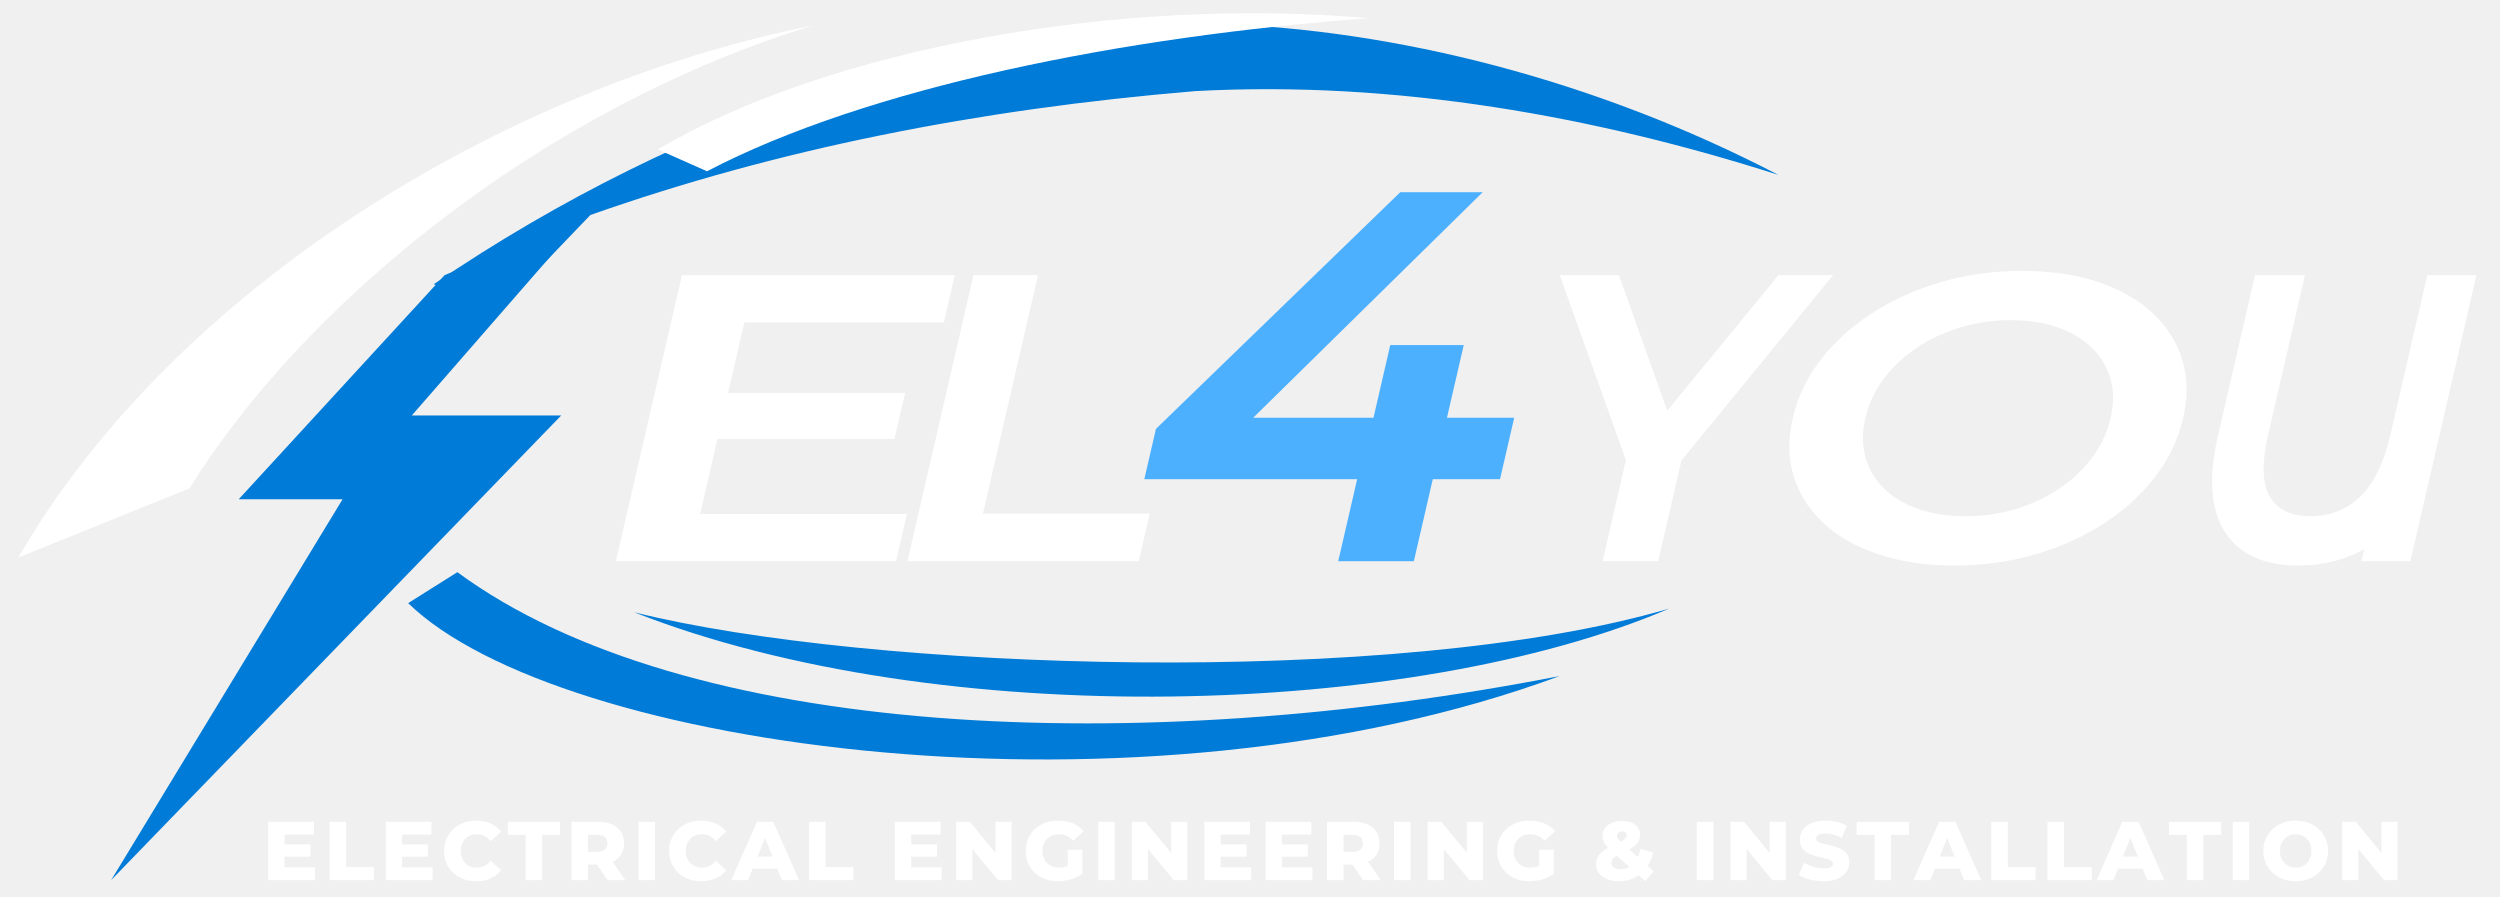
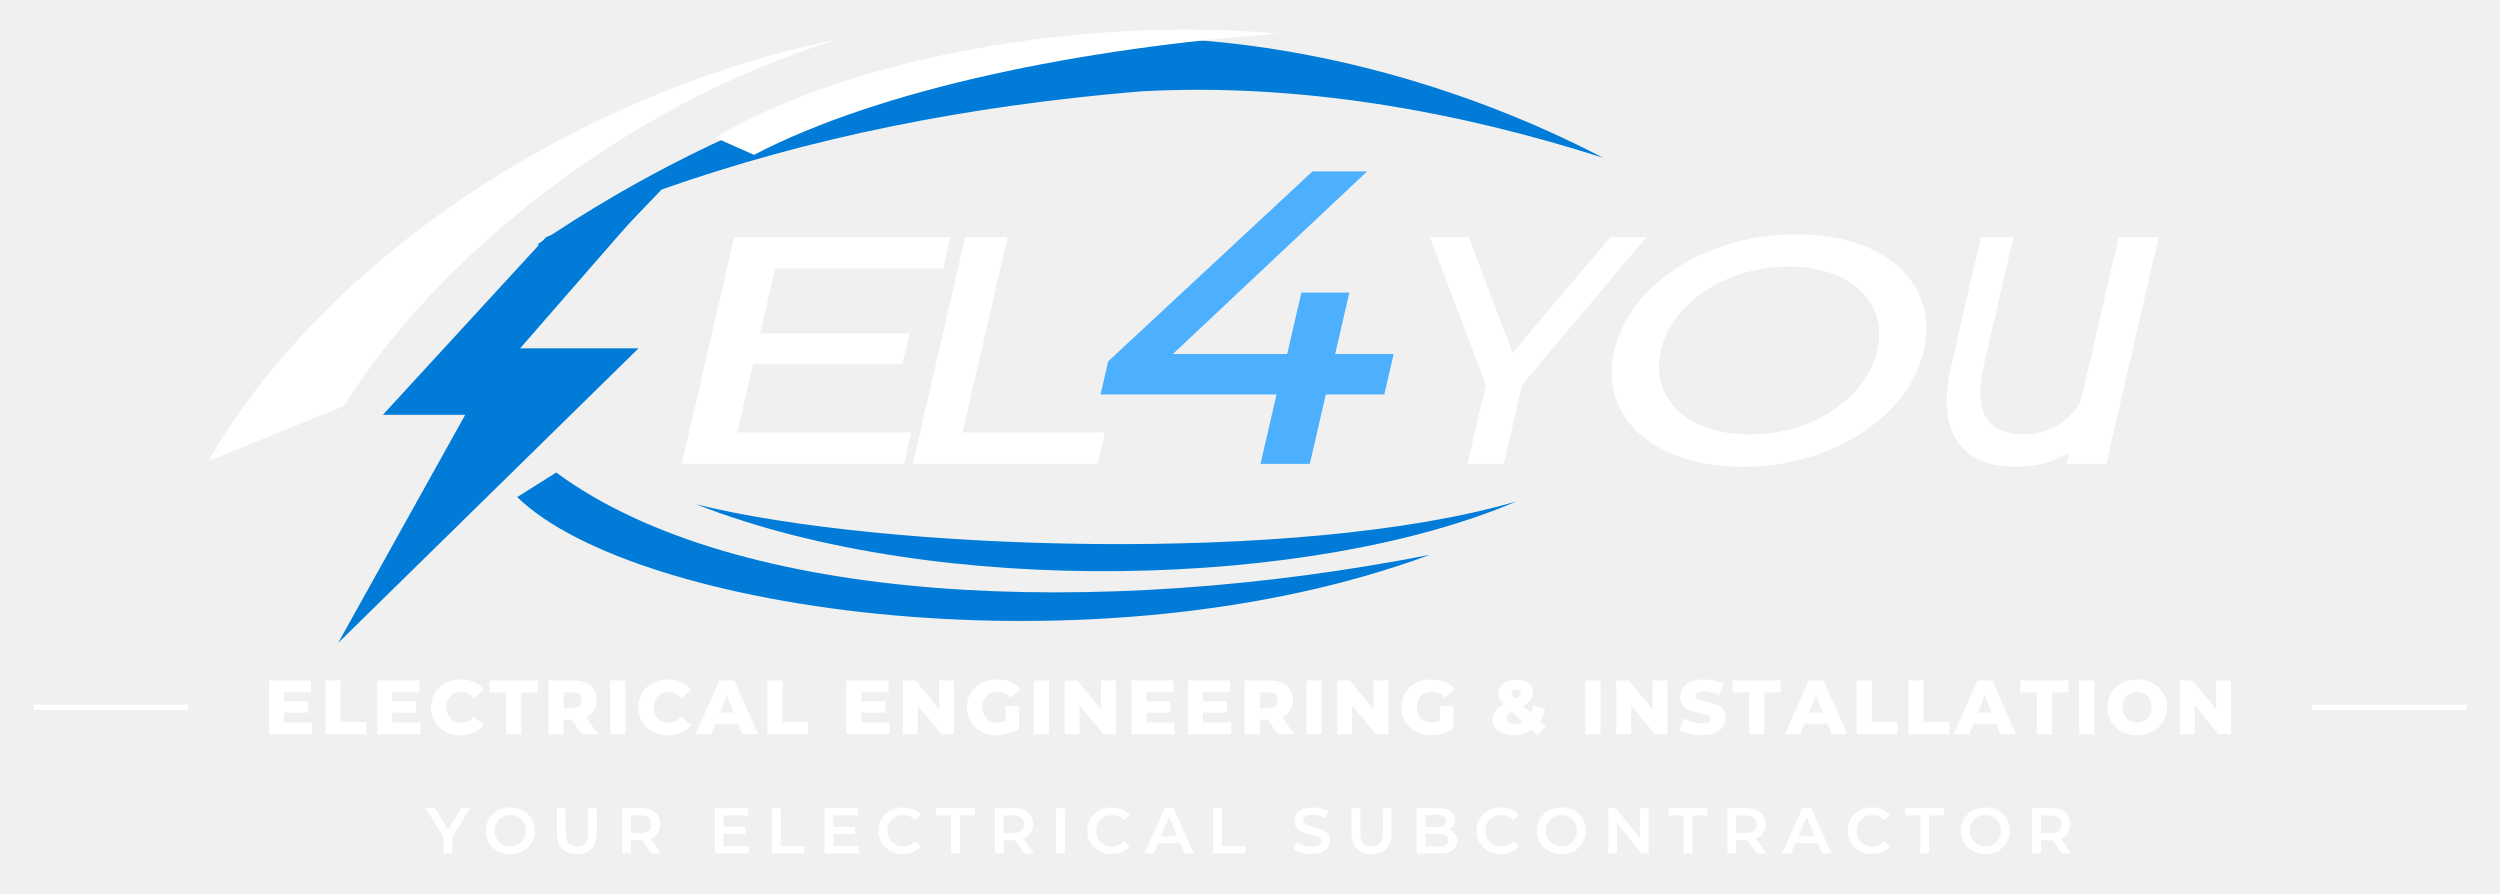
- <svg xmlns="http://www.w3.org/2000/svg" viewBox="24 14 1372 492" width="1372" height="492">
-   <path fill="#FFFFFF" d="M470 28C300 62 120 172 34 320L128 282C190 182 320 74 470 28Z" />
-   <path fill="#007BD7" d="M1000 110C900 58 790 30 690 27C560 24 400 76 262 170L300 182L348 132C450 96 560 74 680 64C790 58 900 78 1000 110Z" />
-   <path fill="#FFFFFF" d="M775 24C640 12 480 40 385 96L412 108C500 62 640 34 775 24Z" />
-   <path fill="#007BD7" d="M345 133L268 165L155 288H212L85 497L332 242H250Z" />
-   <path fill="#007BD7" d="M275 328L248 345C330 425 650 470 880 385C650 430 400 420 275 328Z" />
-   <path fill="#007BD7" d="M372 350C500 382 790 392 940 348C800 408 540 416 372 350Z" />
-   <path fill="#FFFFFF" d="M362 322 398.25 165H548L542.02 190.92H432.52L408.24 296.08H521.74L515.76 322ZM414.72 254.88 420.53 229.7H520.71L514.89 254.88Z" />
-   <path fill="#FFFFFF" d="M522 322 558.25 165H593.64L563.43 295.85H654.98L648.95 322Z" />
-   <path fill="#4DB0FF" d="M652 276.99 658.38 249.37 792.48 119.47H837.72L705.53 249.37L685.63 243.25H855L847.21 276.99ZM758.41 322 768.81 276.99 777.77 243.25 786.97 203.38H827.3L799.92 322Z" />
-   <path fill="#FFFFFF" d="M903.51 322 917.97 259.35 920.54 278.39 880 165H912.47L944.54 255.02H926.15L1000.05 165H1030L937.2 278.39L948.47 259.35L934 322Z" />
-   <path fill="#FFFFFF" d="M1096.51 324.35Q1073.39 324.35 1055.14 318.29Q1036.88 312.24 1024.97 301.31Q1013.07 290.39 1008.46 275.67Q1003.85 260.95 1007.88 243.48Q1011.92 226 1023.31 211.32Q1034.71 196.63 1051.7 185.67Q1068.68 174.71 1089.65 168.68Q1110.62 162.65 1133.77 162.65Q1156.97 162.65 1175.07 168.65Q1193.17 174.65 1205.06 185.55Q1216.95 196.46 1221.55 211.2Q1226.15 225.95 1222.1 243.5Q1218.05 261.04 1206.64 275.8Q1195.22 290.56 1178.3 301.46Q1161.38 312.35 1140.51 318.35Q1119.64 324.35 1096.51 324.35ZM1102.68 297.29Q1117.16 297.29 1130.28 293.33Q1143.41 289.37 1154.16 282.13Q1164.91 274.9 1172.25 265.07Q1179.58 255.25 1182.31 243.45Q1185.03 231.64 1182.24 221.89Q1179.45 212.13 1172.03 204.89Q1164.61 197.64 1153.3 193.68Q1142 189.71 1127.52 189.71Q1113.05 189.71 1099.85 193.68Q1086.66 197.65 1075.85 204.91Q1065.05 212.16 1057.73 221.94Q1050.41 231.71 1047.7 243.44Q1044.99 255.18 1047.78 265Q1050.56 274.83 1057.99 282.13Q1065.42 289.42 1076.81 293.36Q1088.21 297.29 1102.68 297.29Z" />
-   <path fill="#FFFFFF" d="M1285.5 324.35Q1257.01 324.35 1245.12 306.08Q1233.23 287.8 1241.2 253.3L1261.58 165H1288.97L1268.82 252.26Q1263.37 275.88 1269.69 286.58Q1276.01 297.29 1291.99 297.29Q1308 297.29 1319.25 286.58Q1330.49 275.88 1335.94 252.26L1356.09 165H1383L1362.61 253.3Q1354.65 287.8 1334.32 306.08Q1313.99 324.35 1285.5 324.35ZM1319.92 322 1356.17 165H1383.05L1346.8 322Z" />
+ <svg xmlns="http://www.w3.org/2000/svg" viewBox="11 59.72 1489 532.28" width="1489" height="532.28">
+   <g transform="translate(755.5 422.0) scale(0.86) translate(-755.5 -422.0)">
+     <path fill="#FFFFFF" d="M470 28C300 62 120 172 34 320L128 282C190 182 320 74 470 28Z" />
+     <path fill="#007BD7" d="M1000 110C900 58 790 30 690 27C560 24 400 76 262 170L300 182L348 132C450 96 560 74 680 64C790 58 900 78 1000 110Z" />
+     <path fill="#FFFFFF" d="M775 24C640 12 480 40 385 96L412 108C500 62 640 34 775 24Z" />
+     <path fill="#007BD7" d="M345 133L268 165L155 288H212L124 446L332 242H250Z" />
+     <path fill="#007BD7" d="M275 328L248 345C330 425 650 470 880 385C650 430 400 420 275 328Z" />
+     <path fill="#007BD7" d="M372 350C500 382 790 392 940 348C800 408 540 416 372 350Z" />
+     <path fill="#FFFFFF" d="M362 322 398.25 165H548L542.98 186.73H426.58L400.37 300.27H520.97L515.95 322ZM408.64 252.91 413.56 231.62H519.74L514.83 252.91Z" />
+     <path fill="#FFFFFF" d="M522 322 558.25 165H587.62L556.39 300.27H654.97L649.96 322Z" />
+     <path fill="#4DB0FF" d="M652 273.93 657.29 251 798.73 119.47H836.59L696.68 251L679.69 245.9H854.99L848.52 273.93ZM762.78 322 773.88 273.93 781.27 245.9 791.09 203.38H824.32L796.93 322Z" />
+     <path fill="#FFFFFF" d="M906.16 322 920.21 261.16 922.4 276.53 880 165H906.96L942.05 257.4H927.05L1005.01 165H1030L936.1 276.53L945.39 261.16L931.35 322Z" />
+     <path fill="#FFFFFF" d="M1096.61 323.98Q1073.51 323.98 1055.25 317.93Q1036.99 311.88 1025.05 301Q1013.12 290.13 1008.48 275.5Q1003.85 260.87 1007.86 243.5Q1011.87 226.13 1023.26 211.5Q1034.65 196.87 1051.65 185.97Q1068.65 175.06 1089.6 169.04Q1110.55 163.02 1133.71 163.02Q1156.88 163.02 1174.98 169Q1193.07 174.98 1205 185.82Q1216.92 196.65 1221.53 211.36Q1226.15 226.06 1222.12 243.52Q1218.09 260.98 1206.69 275.66Q1195.29 290.35 1178.36 301.18Q1161.44 312.02 1140.58 318Q1119.72 323.98 1096.61 323.98ZM1101.72 301.6Q1117.88 301.6 1132.47 297.27Q1147.07 292.94 1158.97 285.06Q1170.88 277.18 1178.95 266.6Q1187.03 256.02 1189.93 243.43Q1192.84 230.84 1189.66 220.35Q1186.49 209.86 1178.21 201.96Q1169.93 194.07 1157.32 189.73Q1144.71 185.4 1128.55 185.4Q1112.39 185.4 1097.71 189.74Q1083.02 194.08 1071.05 201.99Q1059.08 209.9 1051.03 220.41Q1042.97 230.92 1040.09 243.43Q1037.2 255.94 1040.37 266.52Q1043.54 277.1 1051.83 285.05Q1060.11 293.01 1072.84 297.3Q1085.56 301.6 1101.72 301.6Z" />
+     <path fill="#FFFFFF" d="M1285.63 323.98Q1257.22 323.98 1245.23 306.08Q1233.23 288.17 1241.15 253.88L1261.67 165H1284.2L1263.88 253Q1258.04 278.29 1265.35 289.95Q1272.65 301.6 1290.99 301.6Q1309.34 301.6 1322.02 289.95Q1334.71 278.29 1340.54 253L1360.86 165H1383L1362.48 253.88Q1354.56 288.17 1334.3 306.08Q1314.04 323.98 1285.63 323.98ZM1320.84 322 1357.08 165H1384.77L1348.53 322Z" />
+   </g>
  <path fill="#FFFFFF" d="M171.22 497V465H196.28V472.02H180.15V489.98H196.89V497ZM179.52 484.13V477.4H194.37V484.13Z" />
  <path fill="#FFFFFF" d="M204.88 497V465H213.94V489.83H229.19V497Z" />
  <path fill="#FFFFFF" d="M235.71 497V465H260.77V472.02H244.64V489.98H261.38V497ZM244.01 484.13V477.4H258.86V484.13Z" />
  <path fill="#FFFFFF" d="M285.29 497.63Q281.51 497.63 278.29 496.42Q275.07 495.21 272.71 492.98Q270.34 490.74 269.03 487.7Q267.72 484.66 267.72 481Q267.72 477.34 269.03 474.3Q270.34 471.26 272.71 469.02Q275.09 466.79 278.3 465.58Q281.52 464.37 285.31 464.37Q289.73 464.37 293.23 465.91Q296.73 467.45 299.05 470.38L293.3 475.6Q291.77 473.77 289.9 472.81Q288.03 471.84 285.76 471.84Q283.78 471.84 282.15 472.48Q280.53 473.13 279.35 474.35Q278.16 475.56 277.51 477.25Q276.85 478.94 276.85 481Q276.85 483.06 277.51 484.75Q278.16 486.44 279.35 487.65Q280.53 488.87 282.15 489.52Q283.78 490.16 285.76 490.16Q288.03 490.16 289.9 489.19Q291.77 488.23 293.3 486.39L299.05 491.6Q296.73 494.51 293.23 496.07Q289.73 497.63 285.29 497.63Z" />
  <path fill="#FFFFFF" d="M312.46 497V472.17H302.65V465H331.33V472.17H321.52V497Z" />
  <path fill="#FFFFFF" d="M337.65 497V465H351.94Q358.95 465 362.72 468.17Q366.49 471.34 366.49 476.83Q366.49 480.46 364.76 483.08Q363.03 485.71 359.84 487.1Q356.65 488.5 352.25 488.5H342.68L346.71 484.69V497ZM357.43 497 349.48 485.36H359.11L367.14 497ZM346.71 485.68 342.68 481.51H351.72Q354.56 481.51 355.96 480.27Q357.36 479.02 357.36 476.83Q357.36 474.62 355.96 473.38Q354.56 472.14 351.72 472.14H342.68L346.71 467.96Z" />
  <path fill="#FFFFFF" d="M374.42 497V465H383.48V497Z" />
  <path fill="#FFFFFF" d="M408.79 497.63Q405 497.63 401.79 496.42Q398.57 495.21 396.2 492.98Q393.84 490.74 392.53 487.7Q391.21 484.66 391.21 481Q391.21 477.34 392.53 474.3Q393.84 471.26 396.21 469.02Q398.58 466.79 401.8 465.58Q405.02 464.37 408.8 464.37Q413.23 464.37 416.73 465.91Q420.23 467.45 422.55 470.38L416.8 475.6Q415.27 473.77 413.4 472.81Q411.53 471.84 409.25 471.84Q407.28 471.84 405.65 472.48Q404.02 473.13 402.84 474.35Q401.66 475.56 401.01 477.25Q400.35 478.94 400.35 481Q400.35 483.06 401.01 484.75Q401.66 486.44 402.84 487.65Q404.02 488.87 405.65 489.52Q407.28 490.16 409.25 490.16Q411.53 490.16 413.4 489.19Q415.27 488.23 416.8 486.39L422.55 491.6Q420.23 494.51 416.73 496.07Q413.23 497.63 408.79 497.63Z" />
  <path fill="#FFFFFF" d="M425.32 497 439.45 465H448.37L462.51 497H453.12L442.06 469.42H445.62L434.56 497ZM433.04 490.77 435.38 484.11H451L453.35 490.77Z" />
  <path fill="#FFFFFF" d="M468.05 497V465H477.11V489.83H492.36V497Z" />
  <path fill="#FFFFFF" d="M515.12 497V465H540.19V472.02H524.06V489.98H540.79V497ZM523.42 484.13V477.4H538.28V484.13Z" />
  <path fill="#FFFFFF" d="M548.79 497V465H556.24L573.86 486.32H570.34V465H579.21V497H571.76L554.14 475.68H557.66V497Z" />
  <path fill="#FFFFFF" d="M604.57 497.63Q600.74 497.63 597.52 496.42Q594.29 495.21 591.92 492.98Q589.55 490.74 588.24 487.7Q586.93 484.66 586.93 481Q586.93 477.34 588.24 474.3Q589.55 471.26 591.94 469.02Q594.34 466.79 597.6 465.58Q600.85 464.37 604.76 464.37Q609.26 464.37 612.82 465.87Q616.38 467.37 618.75 470.2L612.97 475.41Q611.33 473.62 609.42 472.73Q607.51 471.84 605.21 471.84Q603.16 471.84 601.47 472.48Q599.78 473.13 598.58 474.35Q597.37 475.56 596.72 477.24Q596.06 478.91 596.06 481Q596.06 483.01 596.72 484.7Q597.37 486.39 598.58 487.61Q599.78 488.84 601.43 489.5Q603.08 490.16 605.1 490.16Q607.13 490.16 609.03 489.5Q610.94 488.83 612.92 487.22L618.01 493.56Q615.24 495.54 611.64 496.59Q608.05 497.63 604.57 497.63ZM618.01 493.56 609.98 492.4V480.32H618.01Z" />
  <path fill="#FFFFFF" d="M626.72 497V465H635.78V497Z" />
  <path fill="#FFFFFF" d="M645.16 497V465H652.61L670.23 486.32H666.71V465H675.58V497H668.13L650.51 475.68H654.03V497Z" />
  <path fill="#FFFFFF" d="M684.95 497V465H710.01V472.02H693.88V489.98H710.61V497ZM693.24 484.13V477.4H708.1V484.13Z" />
  <path fill="#FFFFFF" d="M718.61 497V465H743.67V472.02H727.54V489.98H744.28V497ZM726.91 484.13V477.4H741.77V484.13Z" />
  <path fill="#FFFFFF" d="M752.27 497V465H766.55Q773.57 465 777.34 468.17Q781.11 471.34 781.11 476.83Q781.11 480.46 779.38 483.08Q777.64 485.71 774.45 487.1Q771.26 488.5 766.87 488.5H757.29L761.33 484.69V497ZM772.05 497 764.1 485.36H773.73L781.75 497ZM761.33 485.68 757.29 481.51H766.34Q769.17 481.51 770.57 480.27Q771.97 479.02 771.97 476.83Q771.97 474.62 770.57 473.38Q769.17 472.14 766.34 472.14H757.29L761.33 467.96Z" />
  <path fill="#FFFFFF" d="M789.04 497V465H798.1V497Z" />
  <path fill="#FFFFFF" d="M807.48 497V465H814.93L832.55 486.32H829.03V465H837.9V497H830.45L812.83 475.68H816.35V497Z" />
  <path fill="#FFFFFF" d="M863.27 497.63Q859.44 497.63 856.21 496.42Q852.99 495.21 850.61 492.98Q848.24 490.74 846.93 487.7Q845.62 484.66 845.62 481Q845.62 477.34 846.93 474.3Q848.24 471.26 850.64 469.02Q853.03 466.79 856.29 465.58Q859.55 464.37 863.45 464.37Q867.95 464.37 871.51 465.87Q875.08 467.37 877.44 470.2L871.66 475.41Q870.02 473.62 868.12 472.73Q866.21 471.84 863.9 471.84Q861.85 471.84 860.16 472.48Q858.47 473.13 857.27 474.35Q856.06 475.56 855.41 477.24Q854.75 478.91 854.75 481Q854.75 483.01 855.41 484.7Q856.06 486.39 857.27 487.61Q858.47 488.84 860.12 489.5Q861.77 490.16 863.79 490.16Q865.82 490.16 867.73 489.5Q869.64 488.83 871.62 487.22L876.7 493.56Q873.93 495.54 870.34 496.59Q866.74 497.63 863.27 497.63ZM876.7 493.56 868.68 492.4V480.32H876.7Z" />
  <path fill="#FFFFFF" d="M926.94 497.57 907.96 480.6Q906.39 479.23 905.41 477.94Q904.42 476.64 903.95 475.36Q903.47 474.08 903.47 472.77Q903.47 470.32 904.81 468.46Q906.14 466.6 908.55 465.56Q910.96 464.52 914.2 464.52Q917.18 464.52 919.39 465.46Q921.6 466.39 922.83 468.13Q924.07 469.86 924.07 472.23Q924.07 474.33 923.01 476.05Q921.95 477.78 919.74 479.24Q917.52 480.7 914.06 482.13Q911.97 483.01 910.72 483.87Q909.46 484.73 908.92 485.64Q908.37 486.54 908.37 487.66Q908.37 488.61 908.96 489.38Q909.56 490.16 910.65 490.59Q911.74 491.03 913.26 491.03Q915.9 491.03 918.15 489.73Q920.4 488.42 922 485.91Q923.61 483.39 924.24 479.82L931.21 481.93Q930.2 486.61 927.59 490.15Q924.97 493.68 921.14 495.66Q917.32 497.63 912.62 497.63Q908.95 497.63 906.07 496.46Q903.19 495.29 901.53 493.26Q899.87 491.22 899.87 488.62Q899.87 486.1 900.98 484.13Q902.09 482.17 904.44 480.53Q906.8 478.9 910.44 477.38Q912.87 476.34 914.25 475.51Q915.63 474.68 916.21 473.93Q916.79 473.18 916.79 472.42Q916.79 471.46 916.14 470.86Q915.49 470.26 914.23 470.26Q912.87 470.26 912.12 470.94Q911.37 471.61 911.37 472.64Q911.37 473.24 911.63 473.83Q911.9 474.41 912.65 475.19Q913.4 475.98 914.77 477.22L931.62 492.21Z" />
  <path fill="#FFFFFF" d="M955.22 497V465H964.28V497Z" />
  <path fill="#FFFFFF" d="M973.66 497V465H981.11L998.73 486.32H995.21V465H1004.08V497H996.63L979.01 475.68H982.53V497Z" />
  <path fill="#FFFFFF" d="M1024.66 497.63Q1020.73 497.63 1017.1 496.66Q1013.46 495.69 1011.18 494.14L1014.16 487.44Q1016.32 488.84 1019.14 489.71Q1021.95 490.58 1024.72 490.58Q1026.61 490.58 1027.74 490.25Q1028.87 489.93 1029.39 489.34Q1029.92 488.75 1029.92 487.98Q1029.92 486.9 1028.93 486.26Q1027.94 485.62 1026.33 485.21Q1024.71 484.79 1022.78 484.38Q1020.85 483.97 1018.9 483.34Q1016.96 482.71 1015.34 481.68Q1013.73 480.65 1012.74 478.96Q1011.76 477.28 1011.76 474.72Q1011.76 471.87 1013.32 469.53Q1014.89 467.18 1018.05 465.77Q1021.2 464.37 1025.93 464.37Q1029.05 464.37 1032.09 465.07Q1035.13 465.77 1037.51 467.17L1034.74 473.85Q1032.45 472.62 1030.21 472.02Q1027.97 471.42 1025.86 471.42Q1023.99 471.42 1022.85 471.81Q1021.71 472.19 1021.21 472.84Q1020.7 473.48 1020.7 474.27Q1020.7 475.32 1021.69 475.94Q1022.68 476.56 1024.29 476.95Q1025.91 477.34 1027.85 477.74Q1029.8 478.15 1031.73 478.77Q1033.66 479.4 1035.27 480.42Q1036.89 481.44 1037.88 483.11Q1038.86 484.78 1038.86 487.3Q1038.86 490.1 1037.29 492.44Q1035.71 494.79 1032.57 496.21Q1029.43 497.63 1024.66 497.63Z" />
  <path fill="#FFFFFF" d="M1052.75 497V472.17H1042.94V465H1071.62V472.17H1061.8V497Z" />
  <path fill="#FFFFFF" d="M1074.08 497 1088.21 465H1097.13L1111.27 497H1101.88L1090.82 469.42H1094.38L1083.32 497ZM1081.81 490.77 1084.14 484.11H1099.77L1102.11 490.77Z" />
  <path fill="#FFFFFF" d="M1116.81 497V465H1125.87V489.83H1141.13V497Z" />
  <path fill="#FFFFFF" d="M1147.64 497V465H1156.7V489.83H1171.95V497Z" />
  <path fill="#FFFFFF" d="M1174.61 497 1188.74 465H1197.66L1211.8 497H1202.41L1191.35 469.42H1194.91L1183.85 497ZM1182.34 490.77 1184.67 484.11H1200.3L1202.64 490.77Z" />
  <path fill="#FFFFFF" d="M1224.12 497V472.17H1214.31V465H1242.99V472.17H1233.18V497Z" />
  <path fill="#FFFFFF" d="M1249.31 497V465H1258.37V497Z" />
  <path fill="#FFFFFF" d="M1283.9 497.63Q1280.06 497.63 1276.79 496.4Q1273.53 495.16 1271.15 492.91Q1268.76 490.67 1267.43 487.63Q1266.1 484.59 1266.1 480.99Q1266.1 477.38 1267.43 474.36Q1268.76 471.35 1271.15 469.09Q1273.54 466.83 1276.79 465.6Q1280.04 464.37 1283.88 464.37Q1287.74 464.37 1290.97 465.6Q1294.21 466.83 1296.6 469.08Q1298.98 471.33 1300.31 474.35Q1301.64 477.37 1301.64 480.99Q1301.64 484.6 1300.31 487.64Q1298.98 490.68 1296.6 492.93Q1294.21 495.17 1290.97 496.4Q1287.74 497.63 1283.9 497.63ZM1283.88 490.16Q1285.71 490.16 1287.28 489.51Q1288.85 488.86 1290.02 487.66Q1291.19 486.46 1291.85 484.77Q1292.5 483.08 1292.5 481Q1292.5 478.91 1291.85 477.23Q1291.2 475.55 1290.02 474.34Q1288.85 473.14 1287.28 472.49Q1285.72 471.84 1283.88 471.84Q1282.04 471.84 1280.47 472.49Q1278.9 473.14 1277.73 474.34Q1276.55 475.55 1275.89 477.23Q1275.24 478.92 1275.24 481Q1275.24 483.07 1275.89 484.76Q1276.55 486.45 1277.72 487.66Q1278.9 488.87 1280.47 489.52Q1282.04 490.16 1283.88 490.16Z" />
  <path fill="#FFFFFF" d="M1309.37 497V465H1316.82L1334.44 486.32H1330.92V465H1339.79V497H1332.34L1314.72 475.68H1318.24V497Z" />
+   <rect x="31.0" y="479.4" width="92.0" height="3.2" fill="#FFFFFF" />
+   <rect x="1388.0" y="479.4" width="92.0" height="3.2" fill="#FFFFFF" />
+   <path fill="#FFFFFF" d="M275.12 568V557.26L276.32 560.46L264.56 541H270.16L279.52 556.53H276.36L285.77 541H290.94L279.19 560.46L280.38 557.26V568Z" />
+   <path fill="#FFFFFF" d="M314.98 568.4Q311.83 568.4 309.16 567.36Q306.48 566.31 304.51 564.44Q302.55 562.56 301.46 560.03Q300.37 557.5 300.37 554.5Q300.37 551.49 301.46 548.97Q302.55 546.44 304.52 544.56Q306.49 542.68 309.15 541.64Q311.82 540.6 314.97 540.6Q318.13 540.6 320.78 541.63Q323.44 542.67 325.4 544.54Q327.36 546.41 328.45 548.95Q329.55 551.48 329.55 554.5Q329.55 557.52 328.45 560.05Q327.36 562.59 325.4 564.46Q323.44 566.33 320.78 567.37Q318.13 568.4 314.98 568.4ZM314.97 563.83Q316.97 563.83 318.65 563.15Q320.34 562.46 321.59 561.2Q322.84 559.94 323.54 558.24Q324.24 556.54 324.24 554.49Q324.24 552.45 323.55 550.75Q322.85 549.06 321.6 547.8Q320.34 546.54 318.66 545.85Q316.97 545.17 314.97 545.17Q312.97 545.17 311.28 545.86Q309.59 546.55 308.33 547.81Q307.07 549.07 306.37 550.76Q305.67 552.46 305.67 554.49Q305.67 556.52 306.37 558.23Q307.06 559.93 308.32 561.2Q309.58 562.47 311.28 563.15Q312.97 563.83 314.97 563.83Z" />
+   <path fill="#FFFFFF" d="M354.57 568.4Q348.99 568.4 345.83 565.26Q342.67 562.13 342.67 556.2V541H347.93V556.02Q347.93 560.12 349.68 561.98Q351.43 563.83 354.61 563.83Q357.8 563.83 359.55 561.98Q361.29 560.12 361.29 556.02V541H366.46V556.2Q366.46 562.13 363.3 565.26Q360.15 568.4 354.57 568.4Z" />
+   <path fill="#FFFFFF" d="M381.5 568V541H392.63Q398.09 541 401.17 543.57Q404.25 546.13 404.25 550.65Q404.25 553.61 402.86 555.76Q401.46 557.91 398.88 559.05Q396.29 560.2 392.7 560.2H384.41L386.76 557.85V568ZM399.05 568 392.23 558.2H397.87L404.73 568ZM386.76 558.41 384.41 555.89H392.47Q395.69 555.89 397.32 554.51Q398.95 553.12 398.95 550.65Q398.95 548.14 397.32 546.77Q395.69 545.4 392.47 545.4H384.41L386.76 542.85Z" />
+   <path fill="#FFFFFF" d="M436.75 568V541H456.58V545.38H441.97V563.62H457.11V568ZM441.58 556.42V552.16H454.94V556.42Z" />
+   <path fill="#FFFFFF" d="M470.79 568V541H476.05V563.59H490.03V568Z" />
+   <path fill="#FFFFFF" d="M502.1 568V541H521.93V545.38H507.32V563.62H522.46V568ZM506.93 556.42V552.16H520.29V556.42Z" />
+   <path fill="#FFFFFF" d="M548.72 568.4Q545.6 568.4 542.95 567.37Q540.31 566.35 538.36 564.48Q536.41 562.6 535.33 560.07Q534.24 557.53 534.24 554.5Q534.24 551.47 535.33 548.93Q536.41 546.4 538.38 544.52Q540.34 542.65 542.99 541.63Q545.63 540.6 548.75 540.6Q552.09 540.6 554.86 541.76Q557.62 542.91 559.5 545.15L556.12 548.36Q554.67 546.76 552.88 545.96Q551.09 545.17 548.99 545.17Q546.93 545.17 545.21 545.85Q543.48 546.53 542.21 547.78Q540.94 549.03 540.24 550.74Q539.54 552.45 539.54 554.5Q539.54 556.55 540.24 558.26Q540.94 559.97 542.21 561.22Q543.48 562.47 545.21 563.15Q546.93 563.83 548.99 563.83Q551.09 563.83 552.88 563.04Q554.67 562.24 556.12 560.61L559.5 563.82Q557.62 566.05 554.86 567.23Q552.09 568.4 548.72 568.4Z" />
+   <path fill="#FFFFFF" d="M577.52 568V545.41H568.64V541H591.66V545.41H582.78V568Z" />
+   <path fill="#FFFFFF" d="M603.53 568V541H614.66Q620.12 541 623.2 543.57Q626.28 546.13 626.28 550.65Q626.28 553.61 624.89 555.76Q623.5 557.91 620.91 559.05Q618.33 560.2 614.74 560.2H606.44L608.79 557.85V568ZM621.08 568 614.26 558.2H619.9L626.77 568ZM608.79 558.41 606.44 555.89H614.5Q617.72 555.89 619.35 554.51Q620.98 553.12 620.98 550.65Q620.98 548.14 619.35 546.77Q617.72 545.4 614.5 545.4H606.44L608.79 542.85Z" />
+   <path fill="#FFFFFF" d="M639.93 568V541H645.19V568Z" />
+   <path fill="#FFFFFF" d="M673.05 568.4Q669.94 568.4 667.29 567.37Q664.64 566.35 662.7 564.48Q660.75 562.6 659.66 560.07Q658.58 557.53 658.58 554.5Q658.58 551.47 659.66 548.93Q660.75 546.4 662.71 544.52Q664.67 542.65 667.32 541.63Q669.97 540.6 673.08 540.6Q676.42 540.6 679.19 541.76Q681.96 542.91 683.84 545.15L680.46 548.36Q679.01 546.76 677.21 545.96Q675.42 545.17 673.32 545.17Q671.27 545.17 669.54 545.85Q667.82 546.53 666.55 547.78Q665.28 549.03 664.58 550.74Q663.88 552.45 663.88 554.5Q663.88 556.55 664.58 558.26Q665.28 559.97 666.55 561.22Q667.82 562.47 669.54 563.15Q671.27 563.83 673.32 563.83Q675.42 563.83 677.21 563.04Q679.01 562.24 680.46 560.61L683.84 563.82Q681.96 566.05 679.19 567.23Q676.42 568.4 673.05 568.4Z" />
+   <path fill="#FFFFFF" d="M692.59 568 704.71 541H709.9L722.05 568H716.55L706.23 543.78H708.32L698 568ZM698.28 561.84 699.68 557.75H714.12L715.55 561.84Z" />
+   <path fill="#FFFFFF" d="M733.54 568V541H738.8V563.59H752.78V568Z" />
+   <path fill="#FFFFFF" d="M792.15 568.4Q788.98 568.4 786.07 567.5Q783.16 566.6 781.43 565.18L783.26 561.13Q784.9 562.4 787.29 563.24Q789.68 564.07 792.17 564.07Q794.23 564.07 795.51 563.63Q796.78 563.19 797.38 562.42Q797.98 561.65 797.98 560.68Q797.98 559.48 797.1 558.75Q796.23 558.03 794.82 557.58Q793.41 557.13 791.7 556.76Q790 556.38 788.29 555.86Q786.57 555.34 785.16 554.5Q783.76 553.66 782.88 552.27Q782.01 550.89 782.01 548.73Q782.01 546.51 783.2 544.66Q784.38 542.82 786.82 541.71Q789.25 540.6 792.98 540.6Q795.43 540.6 797.84 541.21Q800.25 541.82 802.06 542.99L800.39 547.06Q798.57 545.96 796.65 545.45Q794.74 544.93 792.93 544.93Q790.93 544.93 789.65 545.41Q788.37 545.9 787.79 546.69Q787.21 547.49 787.21 548.49Q787.21 549.69 788.09 550.41Q788.96 551.13 790.37 551.55Q791.78 551.98 793.49 552.37Q795.2 552.76 796.91 553.26Q798.62 553.77 800.03 554.6Q801.43 555.42 802.31 556.8Q803.18 558.18 803.18 560.3Q803.18 562.49 801.98 564.33Q800.77 566.17 798.33 567.28Q795.88 568.4 792.15 568.4Z" />
+   <path fill="#FFFFFF" d="M827.85 568.4Q822.27 568.4 819.12 565.26Q815.96 562.13 815.96 556.2V541H821.22V556.02Q821.22 560.12 822.97 561.98Q824.72 563.83 827.9 563.83Q831.09 563.83 832.83 561.98Q834.58 560.12 834.58 556.02V541H839.75V556.2Q839.75 562.13 836.59 565.26Q833.43 568.4 827.85 568.4Z" />
+   <path fill="#FFFFFF" d="M854.79 568V541H867.54Q872.44 541 874.99 542.91Q877.55 544.82 877.55 548.03Q877.55 550.17 876.53 551.7Q875.52 553.24 873.82 554.07Q872.12 554.9 870.06 554.9L870.76 553.48Q873.11 553.48 874.95 554.31Q876.78 555.13 877.85 556.73Q878.91 558.33 878.91 560.65Q878.91 564.13 876.24 566.06Q873.56 568 868.32 568ZM860.02 563.91H867.99Q870.72 563.91 872.16 563Q873.61 562.1 873.61 560.14Q873.61 558.19 872.16 557.27Q870.72 556.35 867.99 556.35H859.62V552.32H866.94Q869.49 552.32 870.87 551.42Q872.24 550.52 872.24 548.71Q872.24 546.89 870.87 545.99Q869.49 545.09 866.94 545.09H860.02Z" />
+   <path fill="#FFFFFF" d="M904.92 568.4Q901.8 568.4 899.16 567.37Q896.51 566.35 894.56 564.48Q892.62 562.6 891.53 560.07Q890.44 557.53 890.44 554.5Q890.44 551.47 891.53 548.93Q892.62 546.4 894.58 544.52Q896.54 542.65 899.19 541.63Q901.84 540.6 904.95 540.6Q908.29 540.6 911.06 541.76Q913.83 542.91 915.71 545.15L912.32 548.36Q910.88 546.76 909.08 545.96Q907.29 545.17 905.19 545.17Q903.13 545.17 901.41 545.85Q899.69 546.53 898.42 547.78Q897.14 549.03 896.45 550.74Q895.75 552.45 895.75 554.5Q895.75 556.55 896.45 558.26Q897.14 559.97 898.42 561.22Q899.69 562.47 901.41 563.15Q903.13 563.83 905.19 563.83Q907.29 563.83 909.08 563.04Q910.88 562.24 912.32 560.61L915.71 563.82Q913.83 566.05 911.06 567.23Q908.29 568.4 904.92 568.4Z" />
+   <path fill="#FFFFFF" d="M940.95 568.4Q937.81 568.4 935.13 567.36Q932.45 566.31 930.49 564.44Q928.52 562.56 927.43 560.03Q926.34 557.5 926.34 554.5Q926.34 551.49 927.43 548.97Q928.52 546.44 930.49 544.56Q932.46 542.68 935.12 541.64Q937.79 540.6 940.94 540.6Q944.1 540.6 946.76 541.63Q949.41 542.67 951.37 544.54Q953.34 546.41 954.43 548.95Q955.52 551.48 955.52 554.5Q955.52 557.52 954.43 560.05Q953.34 562.59 951.37 564.46Q949.41 566.33 946.76 567.37Q944.1 568.4 940.95 568.4ZM940.94 563.83Q942.94 563.83 944.63 563.15Q946.31 562.46 947.56 561.2Q948.82 559.94 949.52 558.24Q950.22 556.54 950.22 554.49Q950.22 552.45 949.52 550.75Q948.82 549.06 947.57 547.8Q946.32 546.54 944.63 545.85Q942.94 545.17 940.94 545.17Q938.95 545.17 937.25 545.86Q935.56 546.55 934.3 547.81Q933.04 549.07 932.34 550.76Q931.64 552.46 931.64 554.49Q931.64 556.52 932.34 558.23Q933.04 559.93 934.29 561.2Q935.55 562.47 937.25 563.15Q938.95 563.83 940.94 563.83Z" />
+   <path fill="#FFFFFF" d="M968.88 568V541H973.21L989.94 561.53H987.79V541H993V568H988.67L971.95 547.47H974.09V568Z" />
+   <path fill="#FFFFFF" d="M1013.77 568V545.41H1004.88V541H1027.91V545.41H1019.03V568Z" />
+   <path fill="#FFFFFF" d="M1039.78 568V541H1050.91Q1056.37 541 1059.45 543.57Q1062.53 546.13 1062.53 550.65Q1062.53 553.61 1061.14 555.76Q1059.74 557.91 1057.16 559.05Q1054.58 560.2 1050.98 560.2H1042.69L1045.04 557.85V568ZM1057.33 568 1050.51 558.2H1056.15L1063.02 568ZM1045.04 558.41 1042.69 555.89H1050.75Q1053.97 555.89 1055.6 554.51Q1057.23 553.12 1057.23 550.65Q1057.23 548.14 1055.6 546.77Q1053.97 545.4 1050.75 545.4H1042.69L1045.04 542.85Z" />
+   <path fill="#FFFFFF" d="M1072.4 568 1084.52 541H1089.71L1101.86 568H1096.36L1086.03 543.78H1088.13L1077.81 568ZM1078.09 561.84 1079.49 557.75H1093.93L1095.36 561.84Z" />
+   <path fill="#FFFFFF" d="M1125.92 568.4Q1122.81 568.4 1120.16 567.37Q1117.52 566.35 1115.57 564.48Q1113.62 562.6 1112.54 560.07Q1111.45 557.53 1111.45 554.5Q1111.45 551.47 1112.54 548.93Q1113.62 546.4 1115.58 544.52Q1117.55 542.65 1120.19 541.63Q1122.84 540.6 1125.96 540.6Q1129.3 540.6 1132.06 541.76Q1134.83 542.91 1136.71 545.15L1133.33 548.36Q1131.88 546.76 1130.09 545.96Q1128.29 545.17 1126.2 545.17Q1124.14 545.17 1122.42 545.85Q1120.69 546.53 1119.42 547.78Q1118.15 549.03 1117.45 550.74Q1116.75 552.45 1116.75 554.5Q1116.75 556.55 1117.45 558.26Q1118.15 559.97 1119.42 561.22Q1120.69 562.47 1122.42 563.15Q1124.14 563.83 1126.2 563.83Q1128.29 563.83 1130.09 563.04Q1131.88 562.24 1133.33 560.61L1136.71 563.82Q1134.83 566.05 1132.06 567.23Q1129.3 568.4 1125.92 568.4Z" />
+   <path fill="#FFFFFF" d="M1154.73 568V545.41H1145.84V541H1168.87V545.41H1159.99V568Z" />
+   <path fill="#FFFFFF" d="M1193.46 568.4Q1190.31 568.4 1187.63 567.36Q1184.95 566.31 1182.99 564.44Q1181.02 562.56 1179.93 560.03Q1178.84 557.5 1178.84 554.5Q1178.84 551.49 1179.93 548.97Q1181.02 546.44 1182.99 544.56Q1184.96 542.68 1187.63 541.64Q1190.29 540.6 1193.45 540.6Q1196.61 540.6 1199.26 541.63Q1201.92 542.67 1203.88 544.54Q1205.84 546.41 1206.93 548.95Q1208.02 551.48 1208.02 554.5Q1208.02 557.52 1206.93 560.05Q1205.84 562.59 1203.88 564.46Q1201.92 566.33 1199.26 567.37Q1196.61 568.4 1193.46 568.4ZM1193.45 563.83Q1195.45 563.83 1197.13 563.15Q1198.82 562.46 1200.07 561.2Q1201.32 559.94 1202.02 558.24Q1202.72 556.54 1202.72 554.49Q1202.72 552.45 1202.02 550.75Q1201.33 549.06 1200.07 547.8Q1198.82 546.54 1197.13 545.85Q1195.45 545.17 1193.45 545.17Q1191.45 545.17 1189.76 545.86Q1188.06 546.55 1186.8 547.81Q1185.54 549.07 1184.84 550.76Q1184.15 552.46 1184.15 554.49Q1184.15 556.52 1184.84 558.23Q1185.54 559.93 1186.8 561.2Q1188.05 562.47 1189.75 563.15Q1191.45 563.83 1193.45 563.83Z" />
+   <path fill="#FFFFFF" d="M1221.38 568V541H1232.51Q1237.97 541 1241.05 543.57Q1244.13 546.13 1244.13 550.65Q1244.13 553.61 1242.74 555.76Q1241.34 557.91 1238.76 559.05Q1236.17 560.2 1232.58 560.2H1224.29L1226.64 557.85V568ZM1238.93 568 1232.11 558.2H1237.75L1244.62 568ZM1226.64 558.41 1224.29 555.89H1232.35Q1235.57 555.89 1237.2 554.51Q1238.83 553.12 1238.83 550.65Q1238.83 548.14 1237.2 546.77Q1235.57 545.4 1232.35 545.4H1224.29L1226.64 542.85Z" />
</svg>
